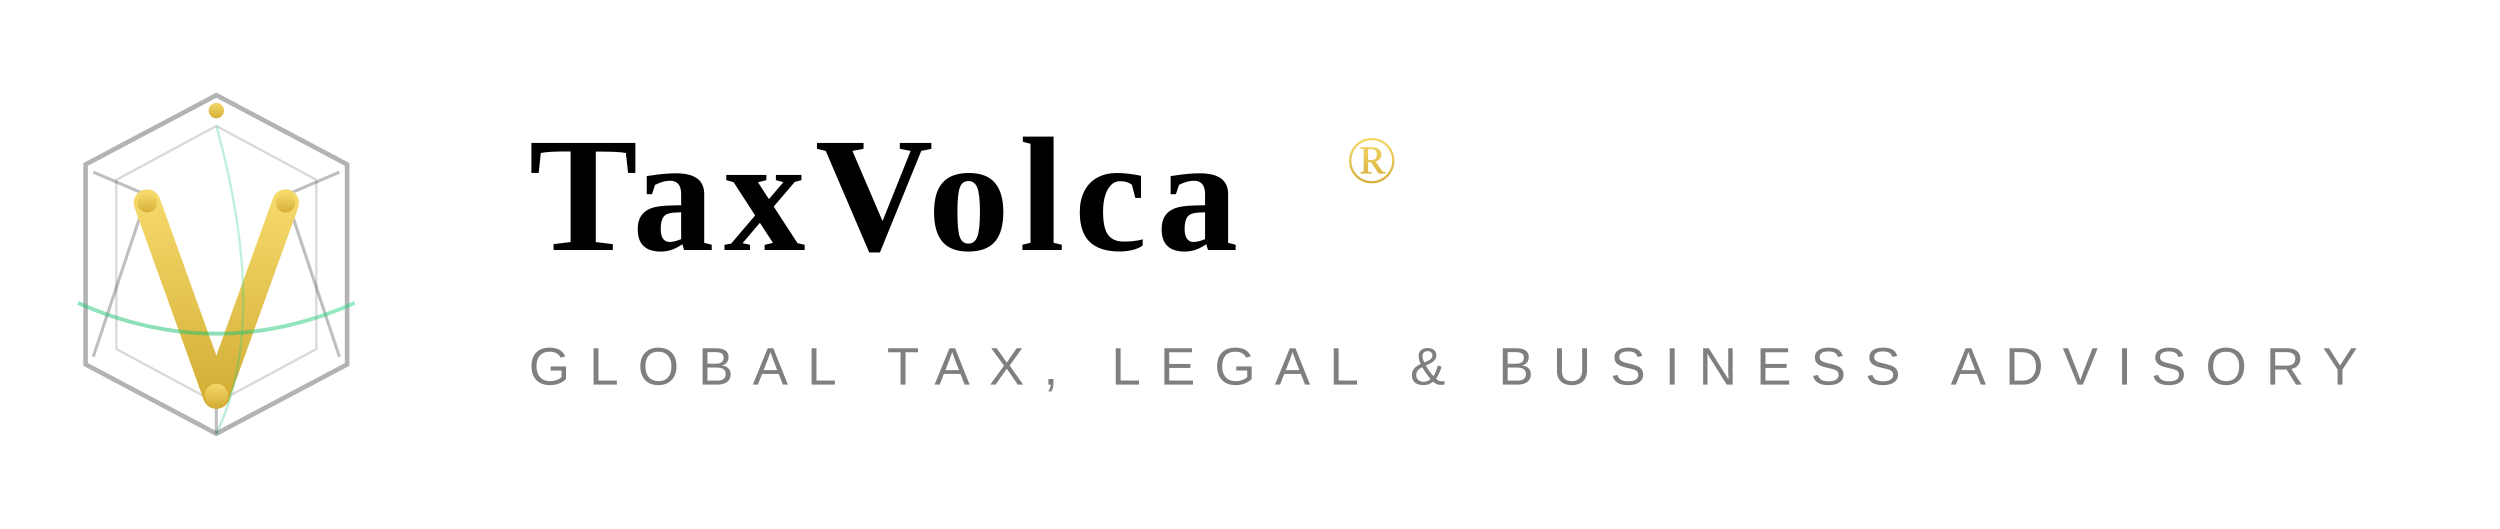
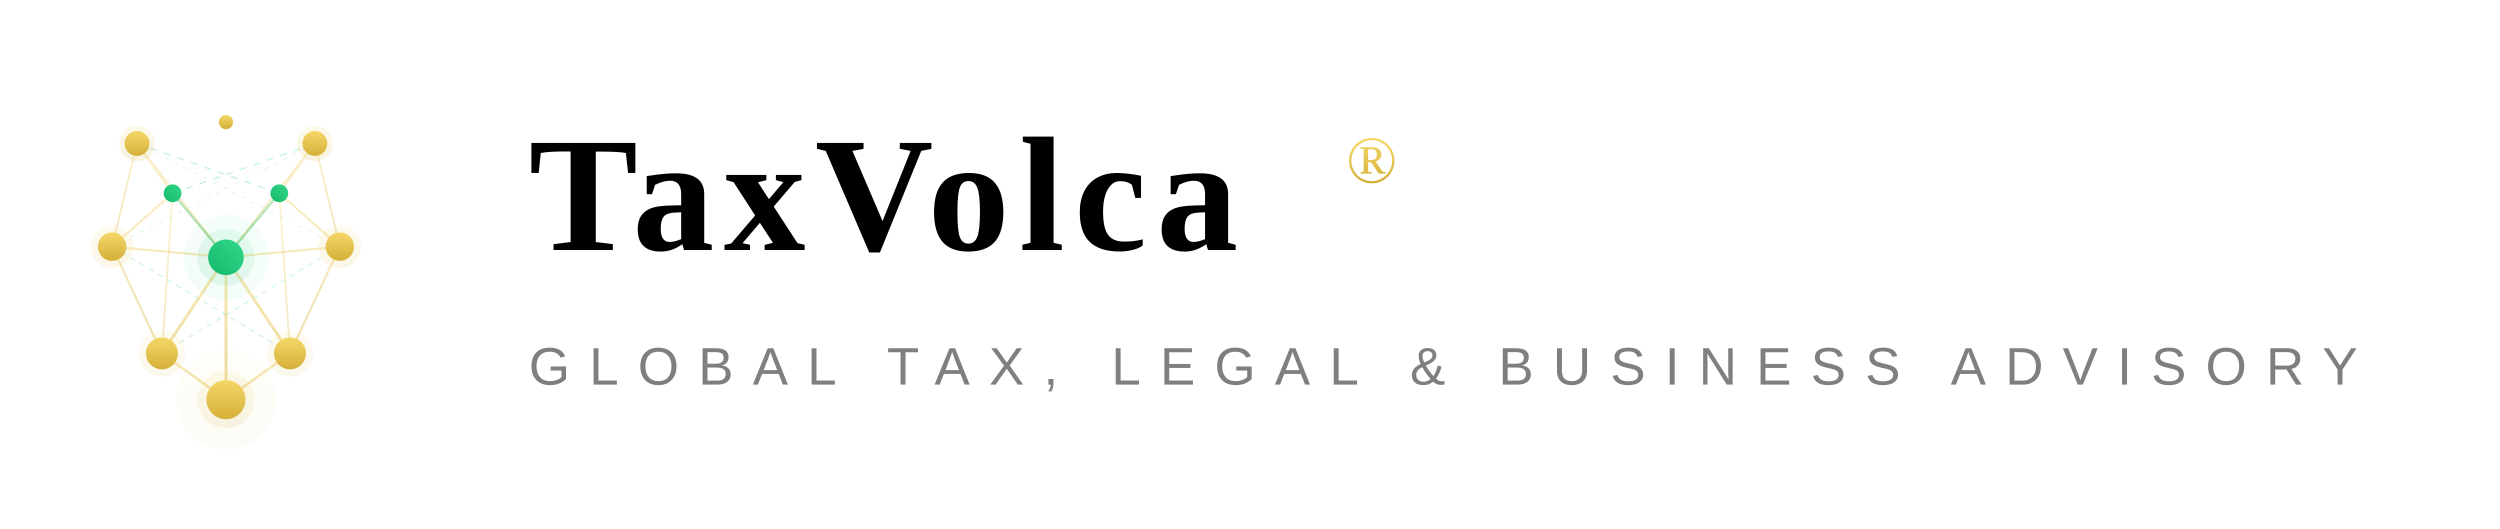
<svg xmlns="http://www.w3.org/2000/svg" viewBox="0 0 520 110" fill="none" role="img" aria-label="TaxVolca logo">
  <defs>
    <linearGradient id="goldGradH" x1="0" y1="1" x2="0" y2="0">
      <stop offset="0%" stop-color="#D4AF37" />
      <stop offset="100%" stop-color="#F5D86A" />
    </linearGradient>
    <linearGradient id="emeraldGradH" x1="0" y1="1" x2="1" y2="0">
      <stop offset="0%" stop-color="#14B86A" />
      <stop offset="100%" stop-color="#34D88A" />
    </linearGradient>
  </defs>
-   <g transform="translate(5, 15) scale(0.8)">
-     <path d="M50 6 L84 24 L84 76 L50 94 L16 76 L16 24 Z" stroke="currentColor" stroke-width="1.2" fill="none" opacity="0.3" />
-     <path d="M50 14 L76 28 L76 72 L50 86 L24 72 L24 28 Z" stroke="currentColor" stroke-width="0.6" fill="none" opacity="0.15" />
-     <path d="M32 32 L18 26 M32 32 L18 74 M68 32 L82 26 M68 32 L82 74 M50 82 L50 94" stroke="currentColor" stroke-width="0.8" opacity="0.25" />
-     <path d="M50 32 L50 10" stroke="url(#goldGradH)" stroke-width="1.5" stroke-linecap="round" opacity="0.6" />
-     <path d="M50 84 L32 34" stroke="url(#goldGradH)" stroke-width="7" stroke-linecap="round" />
-     <path d="M50 84 L68 34" stroke="url(#goldGradH)" stroke-width="7" stroke-linecap="round" />
-     <path d="M14 60 Q50 76 86 60" stroke="url(#emeraldGradH)" stroke-width="1" fill="none" opacity="0.5" />
-     <path d="M50 94 Q64 65 50 14" stroke="url(#emeraldGradH)" stroke-width="0.6" fill="none" opacity="0.3" />
-     <circle cx="50" cy="84" r="3" fill="url(#goldGradH)" />
-     <circle cx="32" cy="34" r="2.5" fill="url(#goldGradH)" />
-     <circle cx="68" cy="34" r="2.5" fill="url(#goldGradH)" />
+   <g transform="translate(10, 18) scale(0.74)">
+     <path d="M25 16 L18 45 M25 16 L35 30 M25 16 L50 48" stroke="url(#goldGradH)" stroke-width="0.5" opacity="0.35" />
+     <path d="M18 45 L35 30 M18 45 L50 48 M18 45 L32 75" stroke="url(#goldGradH)" stroke-width="0.6" opacity="0.4" />
+     <path d="M35 30 L50 48 M35 30 L32 75" stroke="url(#goldGradH)" stroke-width="0.5" opacity="0.3" />
+     <path d="M75 16 L82 45 M75 16 L65 30 M75 16 L50 48" stroke="url(#goldGradH)" stroke-width="0.5" opacity="0.35" />
+     <path d="M82 45 L65 30 M82 45 L50 48 M82 45 L68 75" stroke="url(#goldGradH)" stroke-width="0.6" opacity="0.4" />
+     <path d="M65 30 L50 48 M65 30 L68 75" stroke="url(#goldGradH)" stroke-width="0.5" opacity="0.3" />
+     <path d="M25 16 L65 30 M35 30 L75 16" stroke="url(#emeraldGradH)" stroke-width="0.4" opacity="0.25" stroke-dasharray="2 2" />
+     <path d="M18 45 L68 75 M82 45 L32 75" stroke="url(#emeraldGradH)" stroke-width="0.4" opacity="0.2" stroke-dasharray="1.5 1.5" />
+     <path d="M25 16 L82 45 M75 16 L18 45" stroke="url(#emeraldGradH)" stroke-width="0.3" opacity="0.15" stroke-dasharray="1 2" />
+     <path d="M50 48 L32 75 M50 48 L68 75 M50 48 L50 88" stroke="url(#goldGradH)" stroke-width="0.8" opacity="0.5" />
+     <path d="M50 48 L35 30 M50 48 L65 30" stroke="url(#emeraldGradH)" stroke-width="0.6" opacity="0.35" />
+     <path d="M32 75 L50 88 M68 75 L50 88" stroke="url(#goldGradH)" stroke-width="0.7" opacity="0.45" />
+     <path d="M32 75 L68 75" stroke="url(#emeraldGradH)" stroke-width="0.4" opacity="0.2" stroke-dasharray="2 2" />
+     <path d="M50 48 L50 10" stroke="url(#goldGradH)" stroke-width="0.6" opacity="0.4" stroke-dasharray="2 2" />
+     <circle cx="25" cy="16" r="3.5" fill="url(#goldGradH)" />
+     <circle cx="25" cy="16" r="5" fill="url(#goldGradH)" opacity="0.15" />
+     <circle cx="75" cy="16" r="3.5" fill="url(#goldGradH)" />
+     <circle cx="75" cy="16" r="5" fill="url(#goldGradH)" opacity="0.15" />
+     <circle cx="18" cy="45" r="4" fill="url(#goldGradH)" />
+     <circle cx="18" cy="45" r="6" fill="url(#goldGradH)" opacity="0.12" />
+     <circle cx="82" cy="45" r="4" fill="url(#goldGradH)" />
+     <circle cx="82" cy="45" r="6" fill="url(#goldGradH)" opacity="0.12" />
+     <circle cx="35" cy="30" r="2.5" fill="url(#emeraldGradH)" />
+     <circle cx="65" cy="30" r="2.5" fill="url(#emeraldGradH)" />
+     <circle cx="32" cy="75" r="4.5" fill="url(#goldGradH)" />
+     <circle cx="32" cy="75" r="6.5" fill="url(#goldGradH)" opacity="0.1" />
+     <circle cx="68" cy="75" r="4.5" fill="url(#goldGradH)" />
+     <circle cx="68" cy="75" r="6.5" fill="url(#goldGradH)" opacity="0.1" />
+     <circle cx="50" cy="48" r="5" fill="url(#emeraldGradH)" />
+     <circle cx="50" cy="48" r="8" fill="url(#emeraldGradH)" opacity="0.1" />
+     <circle cx="50" cy="48" r="12" fill="url(#emeraldGradH)" opacity="0.05" />
+     <circle cx="50" cy="88" r="5.5" fill="url(#goldGradH)" />
+     <circle cx="50" cy="88" r="8" fill="url(#goldGradH)" opacity="0.12" />
+     <circle cx="50" cy="88" r="14" fill="url(#goldGradH)" opacity="0.05" />
    <circle cx="50" cy="10" r="2" fill="url(#goldGradH)" />
  </g>
  <text x="110" y="52" fill="currentColor" font-family="'Times New Roman', Georgia, Garamond, serif" font-size="34" font-weight="700" letter-spacing="2">TaxVolca</text>
-   <text x="110" y="52" fill="url(#goldGradH)" font-family="'Times New Roman', Georgia, Garamond, serif" font-size="34" font-weight="700" letter-spacing="2" opacity="0">
-     TaxVolca
-     <animate attributeName="opacity" values="0;1" dur="1.5s" fill="freeze" />
-   </text>
  <text x="280" y="38" fill="url(#goldGradH)" font-family="'Times New Roman', Georgia, serif" font-size="14" font-weight="400">®</text>
  <text x="110" y="80" fill="currentColor" font-family="'Helvetica Neue', Arial, sans-serif" font-size="11" font-weight="400" letter-spacing="4" opacity="0.5">GLOBAL TAX, LEGAL &amp; BUSINESS ADVISORY</text>
</svg>
